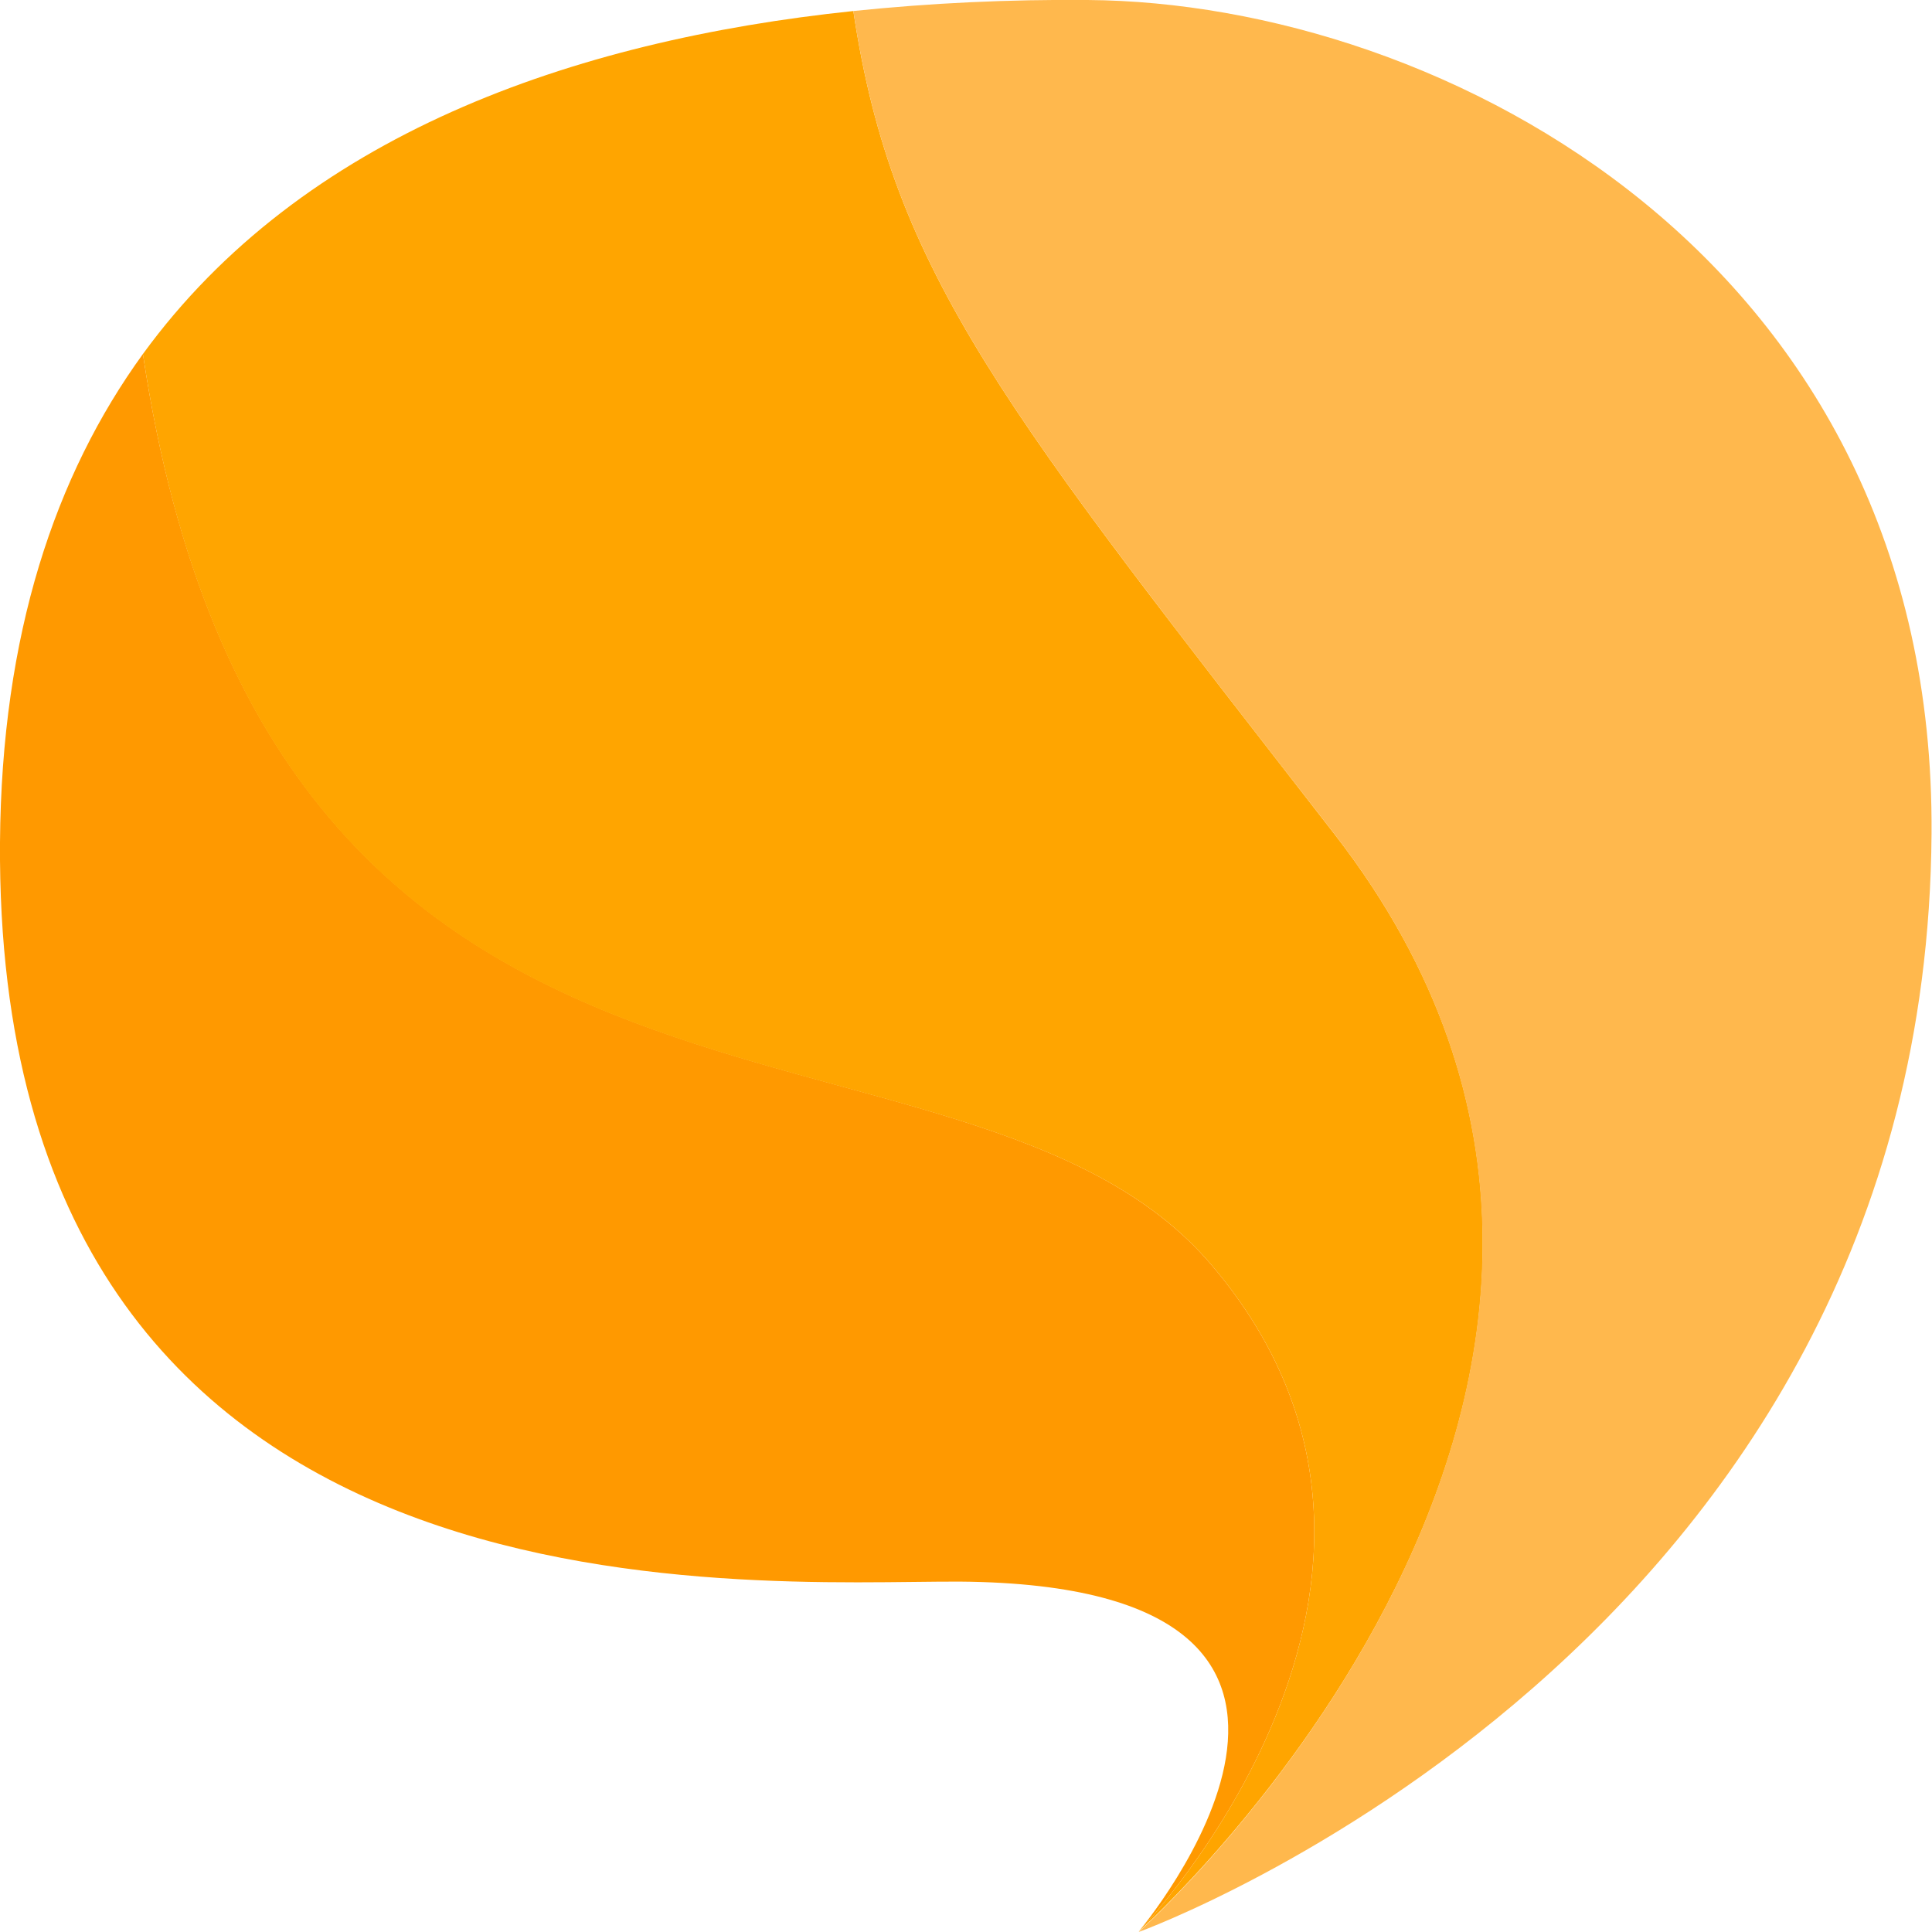
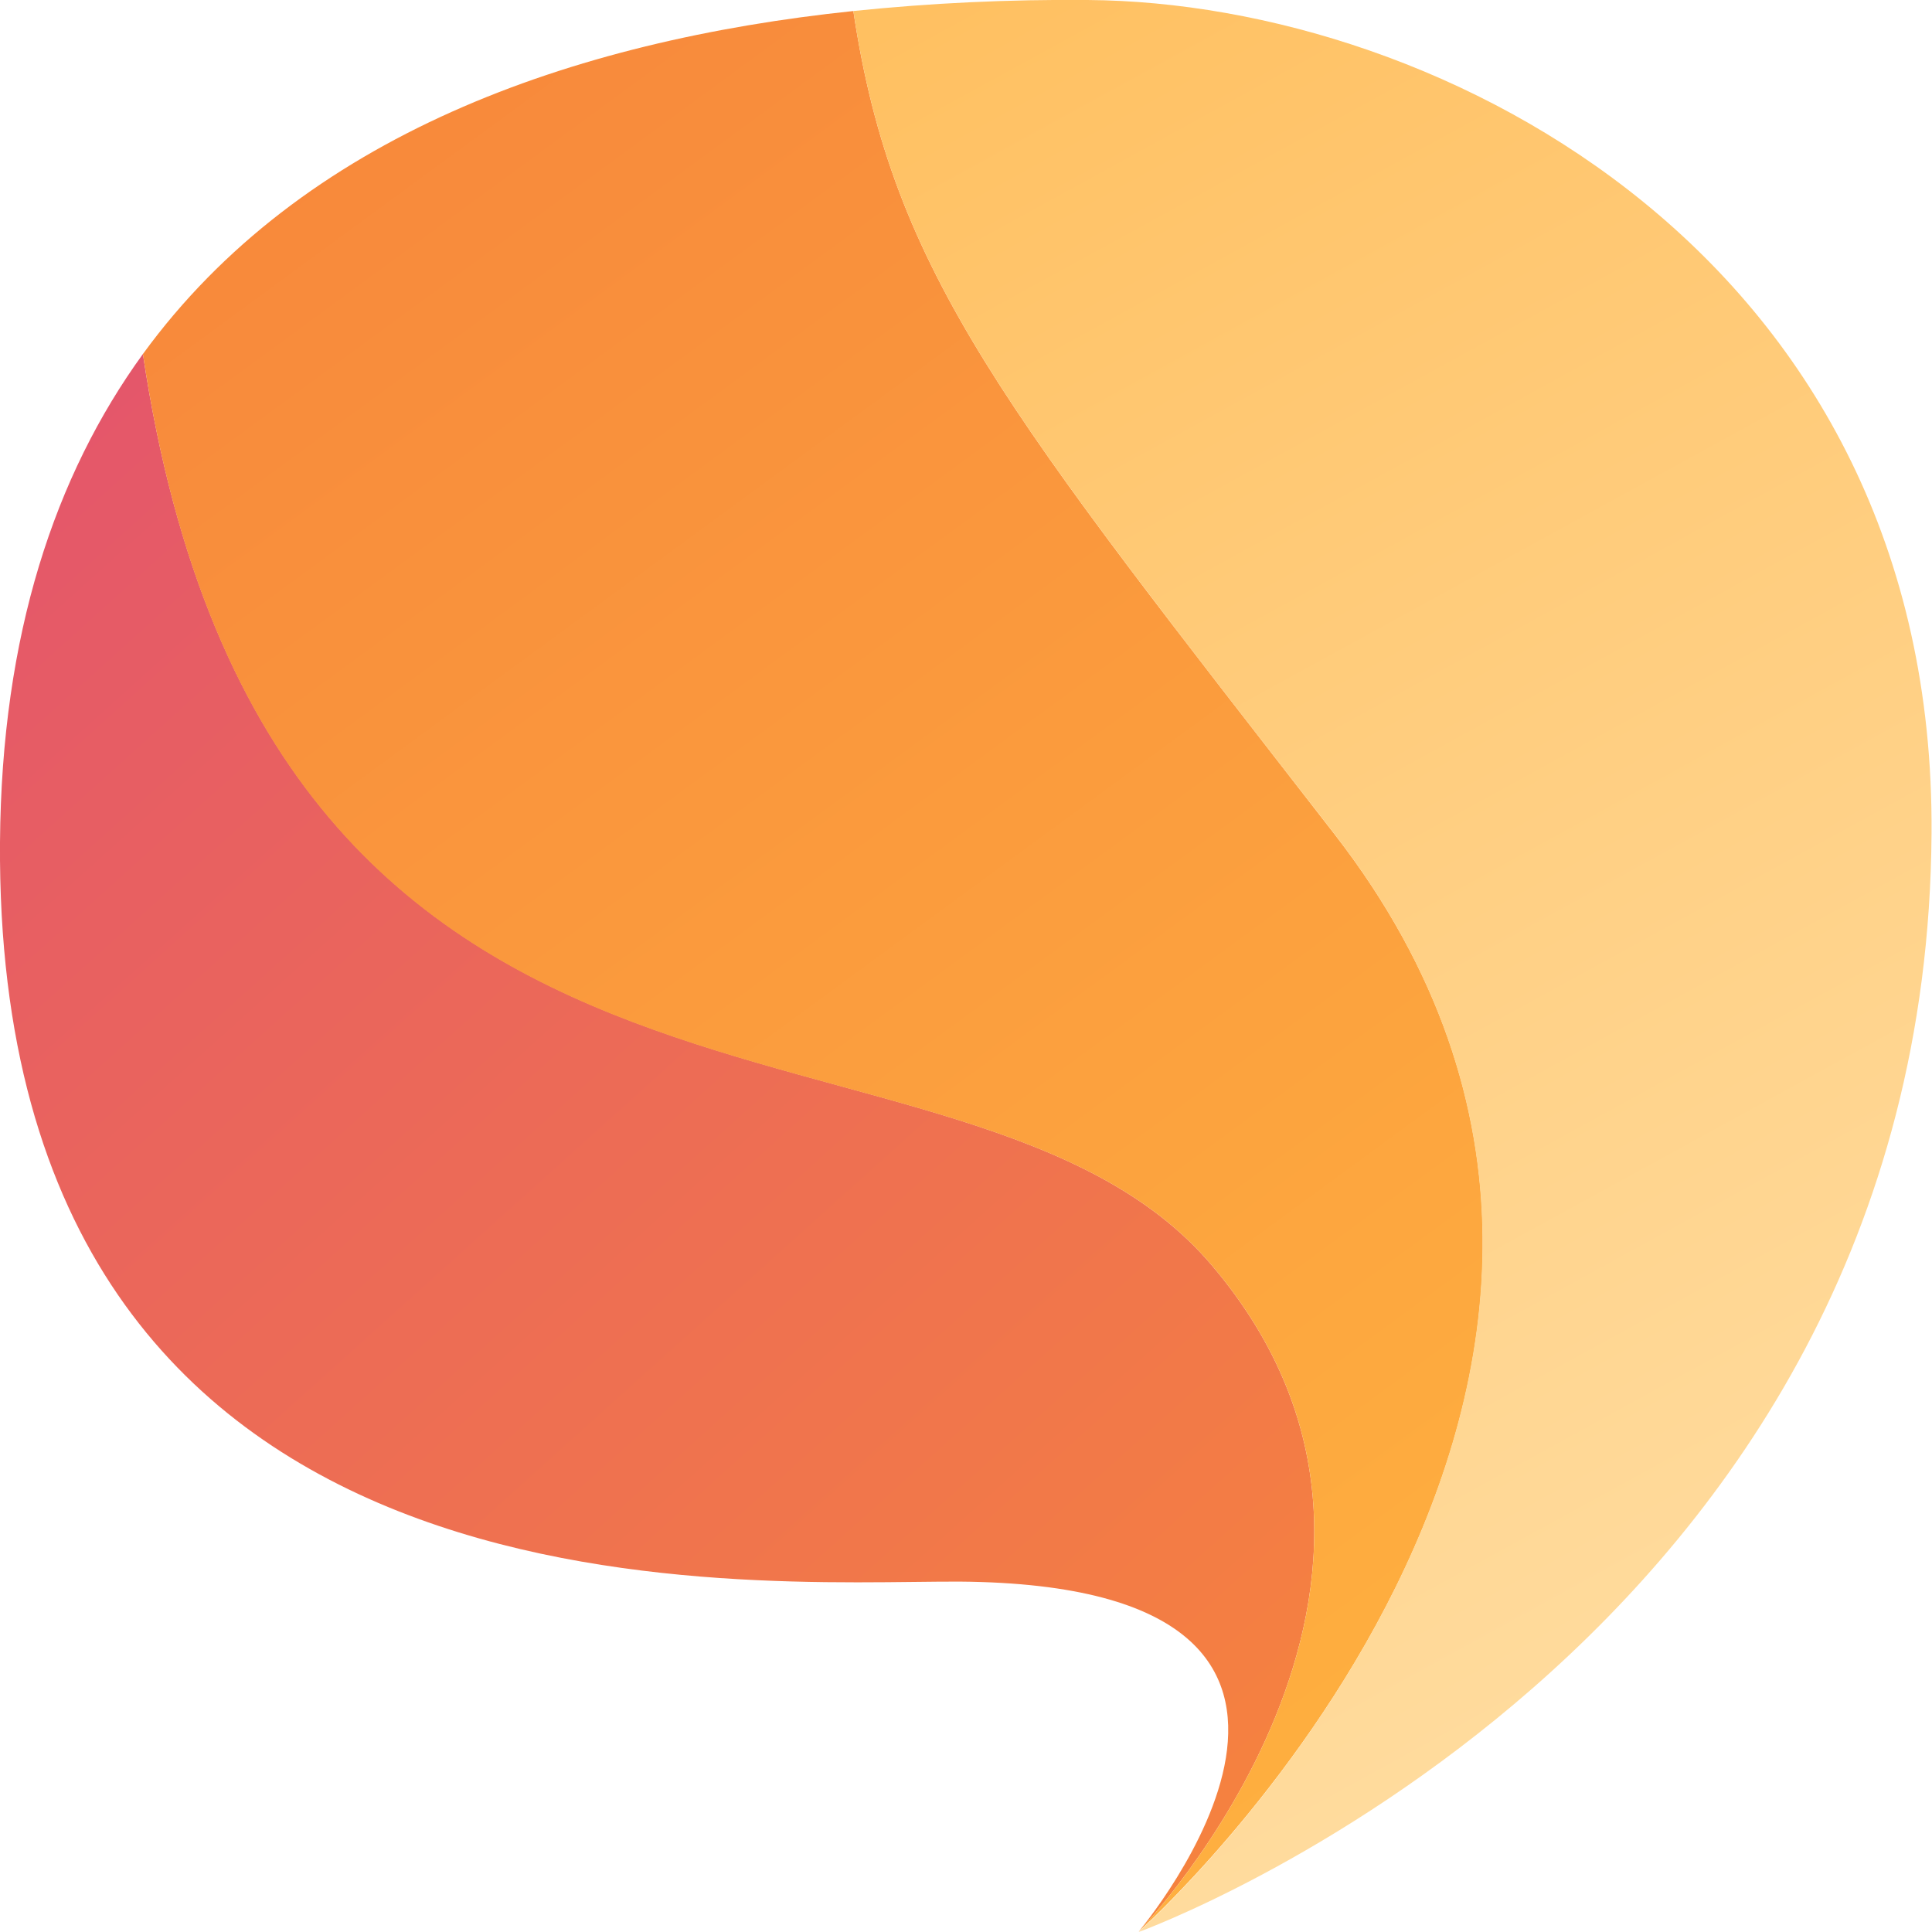
<svg xmlns="http://www.w3.org/2000/svg" viewBox="0 0 128.01 128.03">
+   <defs>
+     <linearGradient id="sunset-layer-1" gradientUnits="userSpaceOnUse" x1="5" y1="25" x2="95" y2="125">
+       <stop offset="0" stop-color="#E4566B" />
+       <stop offset="1" stop-color="#F7863B" />
+     </linearGradient>
+     <linearGradient id="sunset-layer-2" gradientUnits="userSpaceOnUse" x1="12" y1="5" x2="100" y2="125">
+       <stop offset="0" stop-color="#F7863B" />
+       <stop offset="1" stop-color="#FFB340" />
+     </linearGradient>
+     <linearGradient id="sunset-layer-3" gradientUnits="userSpaceOnUse" x1="58" y1="2" x2="126" y2="126">
+       <stop offset="0" stop-color="#FFC061" />
+       <stop offset="1" stop-color="#FFE0A8" />
+     </linearGradient>
+   </defs>
  <g data-name="Layer 2">
-     <path d="M80.33 83.88C63.86 64.37 18 80.41 9.47 23.46 3.64 31.5.1 42.06 0 55.81c-.36 52.93 49.49 48.94 63.62 49 31.19.25 11.84 23.19 11.84 23.19S98 104.74 80.33 83.88z" fill="#FF9900" />
-     <path d="M88.46 55.31C66.73 27.3 59.17 18.23 56.55.73 37.84 2.69 20 9 9.47 23.46c8.49 57 54.39 40.91 70.86 60.42C98 104.74 75.46 128 75.46 128s41.04-36.54 13-72.69z" fill="#FFA500" />
-     <path d="M128 55.25C128.27 17.23 95.59.16 72.07 0a139.22 139.22 0 00-15.52.73c2.62 17.5 10.18 26.57 31.91 54.58 28 36.15-13 72.72-13 72.72s52.18-18.89 52.54-72.78z" fill="#FFB84D" />
+     <path id="layer-1" d="M80.33 83.88C63.86 64.37 18 80.41 9.47 23.46 3.64 31.5.1 42.06 0 55.81c-.36 52.93 49.49 48.94 63.62 49 31.19.25 11.84 23.19 11.84 23.19S98 104.74 80.33 83.88z" fill="url(#sunset-layer-1)" />
+     <path id="layer-2" d="M88.46 55.31C66.73 27.3 59.17 18.23 56.55.73 37.84 2.69 20 9 9.47 23.46c8.49 57 54.39 40.91 70.86 60.42C98 104.74 75.46 128 75.46 128s41.04-36.54 13-72.69z" fill="url(#sunset-layer-2)" />
+     <path id="layer-3" d="M128 55.25C128.27 17.23 95.59.16 72.07 0a139.22 139.22 0 00-15.52.73c2.62 17.5 10.18 26.57 31.91 54.58 28 36.15-13 72.72-13 72.72s52.18-18.89 52.54-72.78z" fill="url(#sunset-layer-3)" />
  </g>
</svg>
